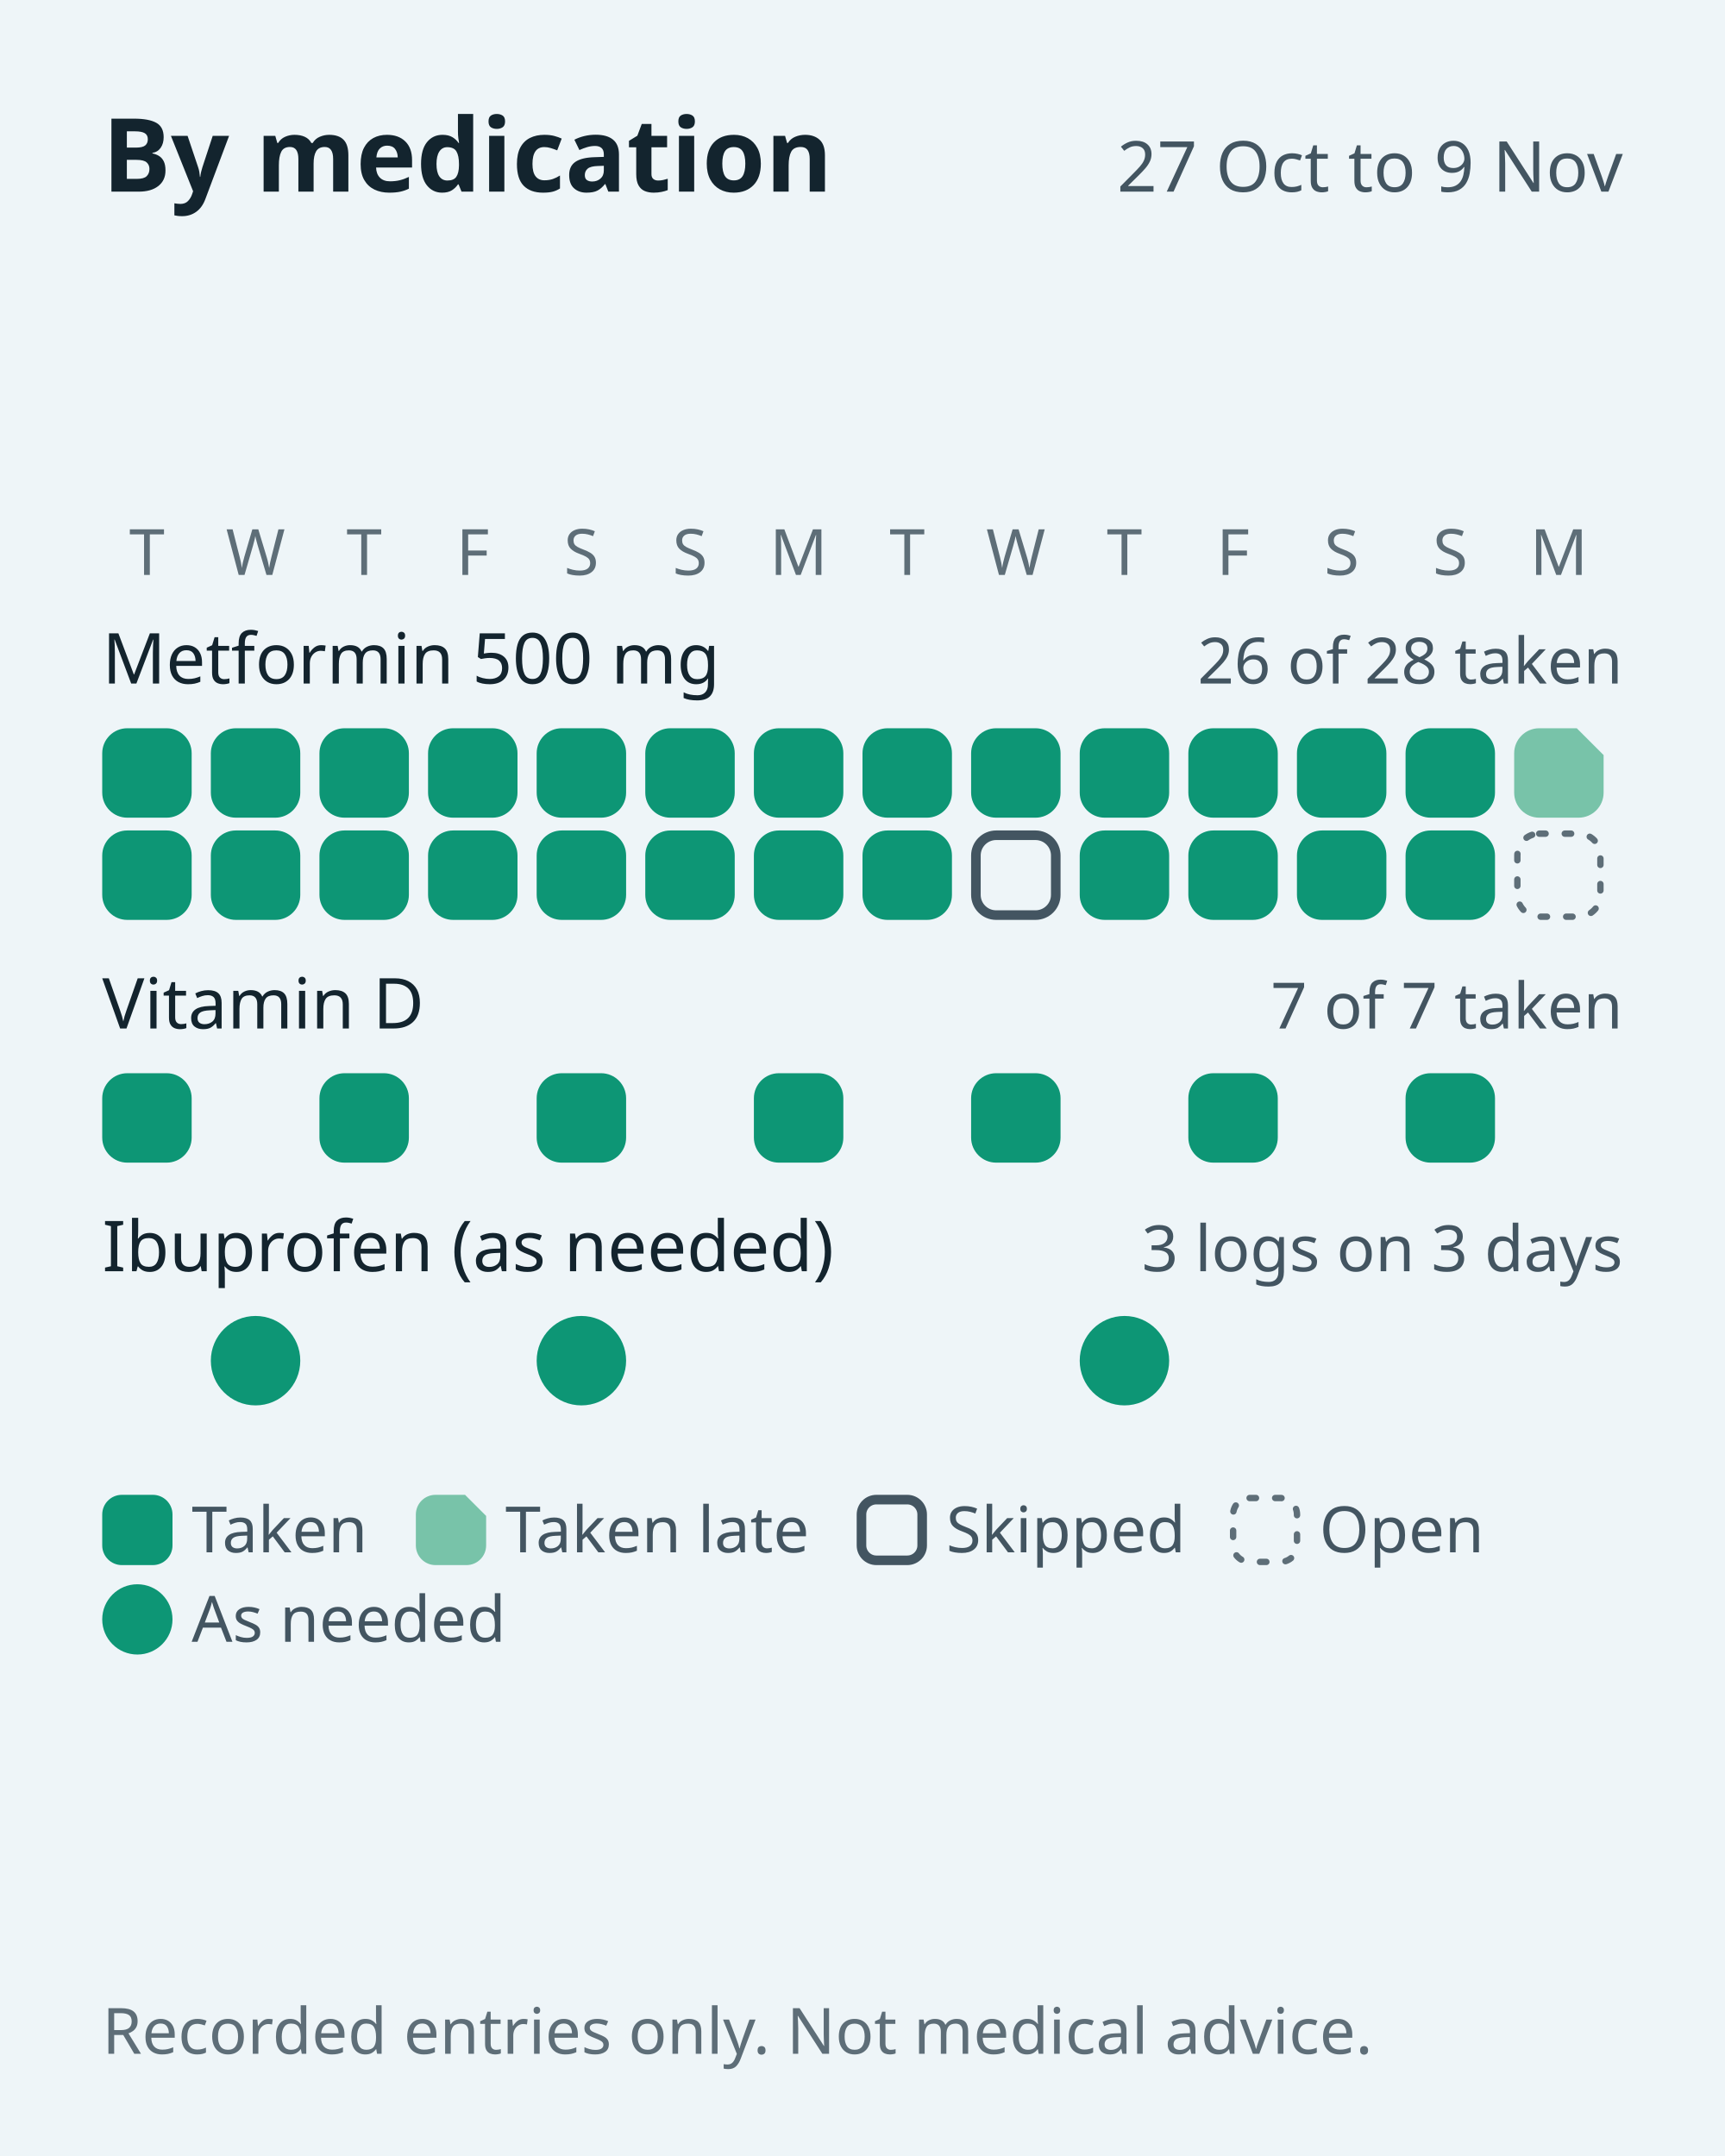
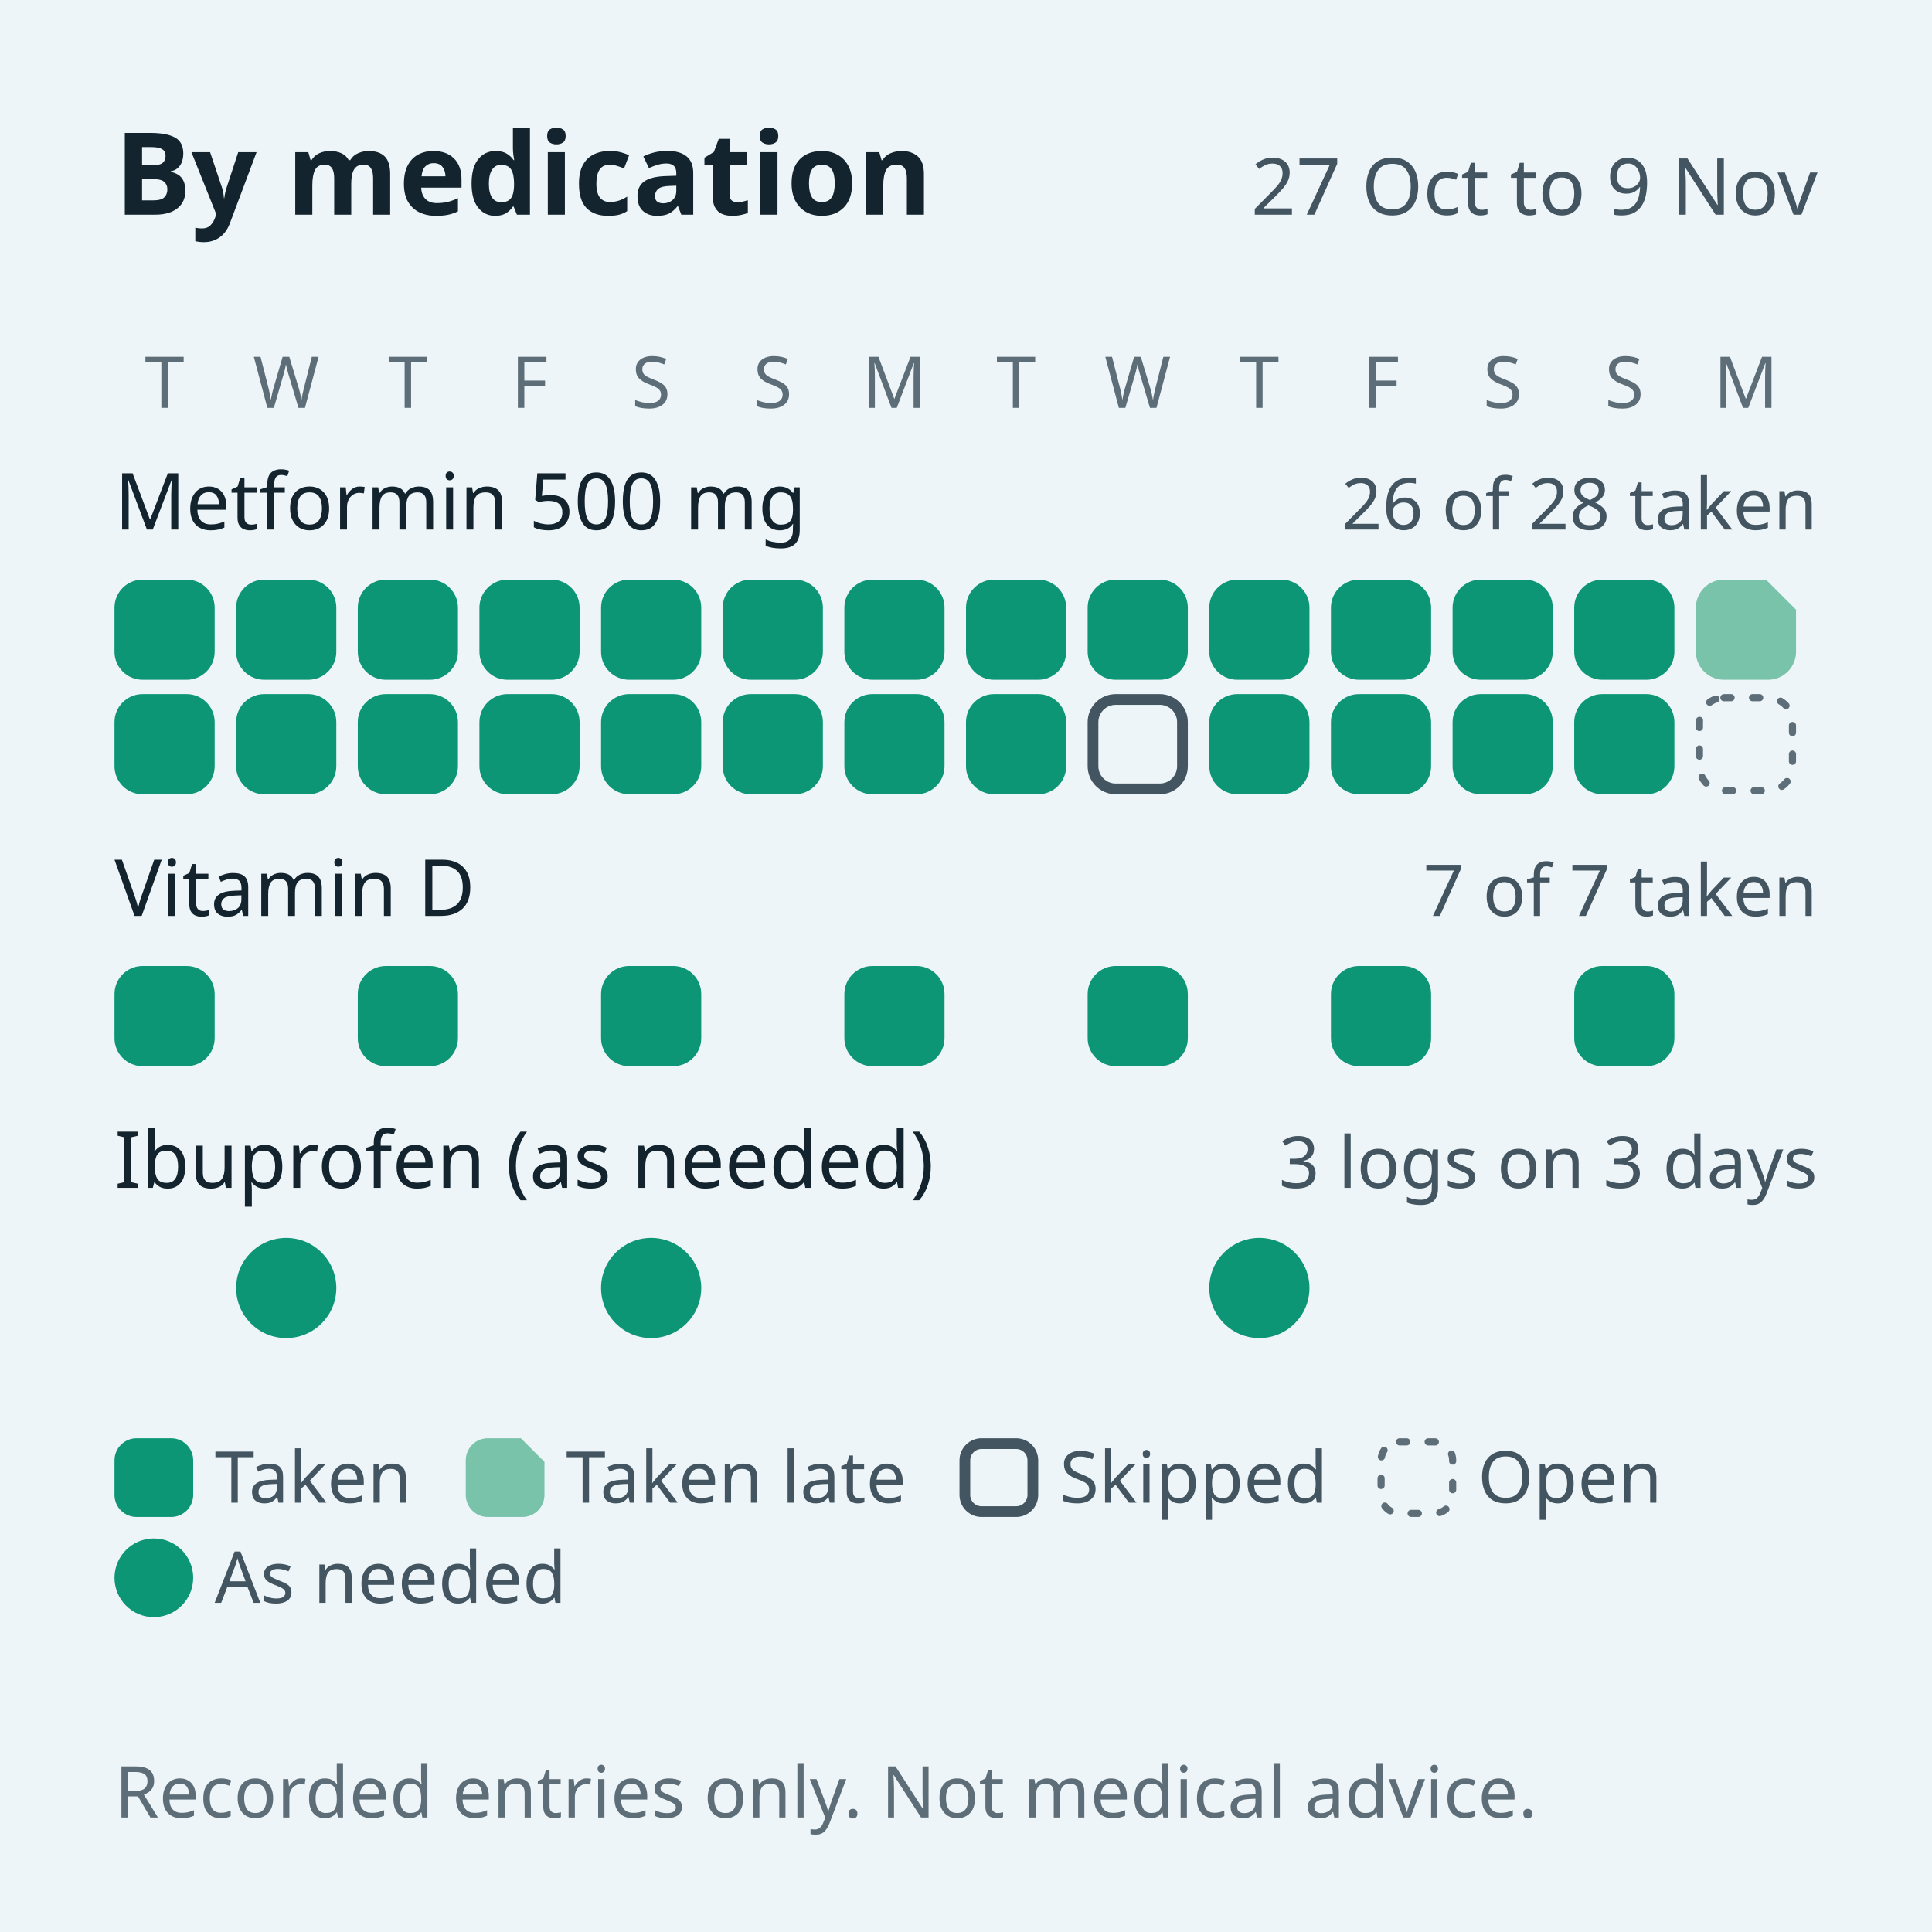
- <svg xmlns="http://www.w3.org/2000/svg" width="1080" height="1350" viewBox="0 0 1080 1350">
-   <rect width="1080" height="1350" fill="#eef5f8" />
+ <svg xmlns="http://www.w3.org/2000/svg" width="1080" height="1080" viewBox="0 0 1080 1080">
+   <rect width="1080" height="1080" fill="#eef5f8" />
  <text x="64" y="120" font-family="Geologica" font-weight="600" font-size="64" fill="#13242e">By medication</text>
  <text x="1016" y="120" font-family="IBM Plex Sans" font-weight="500" font-size="44" fill="#435561" text-anchor="end">27 Oct to 9 Nov</text>
-   <text x="92" y="360" font-family="IBM Plex Sans" font-weight="500" font-size="40" fill="#5e6e78" text-anchor="middle">T</text>
-   <text x="160" y="360" font-family="IBM Plex Sans" font-weight="500" font-size="40" fill="#5e6e78" text-anchor="middle">W</text>
-   <text x="228" y="360" font-family="IBM Plex Sans" font-weight="500" font-size="40" fill="#5e6e78" text-anchor="middle">T</text>
-   <text x="296" y="360" font-family="IBM Plex Sans" font-weight="500" font-size="40" fill="#5e6e78" text-anchor="middle">F</text>
-   <text x="364" y="360" font-family="IBM Plex Sans" font-weight="500" font-size="40" fill="#5e6e78" text-anchor="middle">S</text>
-   <text x="432" y="360" font-family="IBM Plex Sans" font-weight="500" font-size="40" fill="#5e6e78" text-anchor="middle">S</text>
-   <text x="500" y="360" font-family="IBM Plex Sans" font-weight="500" font-size="40" fill="#5e6e78" text-anchor="middle">M</text>
-   <text x="568" y="360" font-family="IBM Plex Sans" font-weight="500" font-size="40" fill="#5e6e78" text-anchor="middle">T</text>
-   <text x="636" y="360" font-family="IBM Plex Sans" font-weight="500" font-size="40" fill="#5e6e78" text-anchor="middle">W</text>
-   <text x="704" y="360" font-family="IBM Plex Sans" font-weight="500" font-size="40" fill="#5e6e78" text-anchor="middle">T</text>
-   <text x="772" y="360" font-family="IBM Plex Sans" font-weight="500" font-size="40" fill="#5e6e78" text-anchor="middle">F</text>
-   <text x="840" y="360" font-family="IBM Plex Sans" font-weight="500" font-size="40" fill="#5e6e78" text-anchor="middle">S</text>
-   <text x="908" y="360" font-family="IBM Plex Sans" font-weight="500" font-size="40" fill="#5e6e78" text-anchor="middle">S</text>
-   <text x="976" y="360" font-family="IBM Plex Sans" font-weight="500" font-size="40" fill="#5e6e78" text-anchor="middle">M</text>
-   <text x="64" y="428" font-family="IBM Plex Sans" font-weight="500" font-size="44" fill="#13242e">Metformin 500 mg</text>
-   <text x="1016" y="428" font-family="IBM Plex Sans" font-weight="500" font-size="40" fill="#435561" text-anchor="end">26 of 28 taken</text>
+   <text x="92" y="228" font-family="IBM Plex Sans" font-weight="500" font-size="40" fill="#5e6e78" text-anchor="middle">T</text>
+   <text x="160" y="228" font-family="IBM Plex Sans" font-weight="500" font-size="40" fill="#5e6e78" text-anchor="middle">W</text>
+   <text x="228" y="228" font-family="IBM Plex Sans" font-weight="500" font-size="40" fill="#5e6e78" text-anchor="middle">T</text>
+   <text x="296" y="228" font-family="IBM Plex Sans" font-weight="500" font-size="40" fill="#5e6e78" text-anchor="middle">F</text>
+   <text x="364" y="228" font-family="IBM Plex Sans" font-weight="500" font-size="40" fill="#5e6e78" text-anchor="middle">S</text>
+   <text x="432" y="228" font-family="IBM Plex Sans" font-weight="500" font-size="40" fill="#5e6e78" text-anchor="middle">S</text>
+   <text x="500" y="228" font-family="IBM Plex Sans" font-weight="500" font-size="40" fill="#5e6e78" text-anchor="middle">M</text>
+   <text x="568" y="228" font-family="IBM Plex Sans" font-weight="500" font-size="40" fill="#5e6e78" text-anchor="middle">T</text>
+   <text x="636" y="228" font-family="IBM Plex Sans" font-weight="500" font-size="40" fill="#5e6e78" text-anchor="middle">W</text>
+   <text x="704" y="228" font-family="IBM Plex Sans" font-weight="500" font-size="40" fill="#5e6e78" text-anchor="middle">T</text>
+   <text x="772" y="228" font-family="IBM Plex Sans" font-weight="500" font-size="40" fill="#5e6e78" text-anchor="middle">F</text>
+   <text x="840" y="228" font-family="IBM Plex Sans" font-weight="500" font-size="40" fill="#5e6e78" text-anchor="middle">S</text>
+   <text x="908" y="228" font-family="IBM Plex Sans" font-weight="500" font-size="40" fill="#5e6e78" text-anchor="middle">S</text>
+   <text x="976" y="228" font-family="IBM Plex Sans" font-weight="500" font-size="40" fill="#5e6e78" text-anchor="middle">M</text>
+   <text x="64" y="296" font-family="IBM Plex Sans" font-weight="500" font-size="44" fill="#13242e">Metformin 500 mg</text>
+   <text x="1016" y="296" font-family="IBM Plex Sans" font-weight="500" font-size="40" fill="#435561" text-anchor="end">26 of 28 taken</text>
  <g>
-     <rect x="64" y="456" width="56" height="56" rx="15.68" fill="#0d9675" />
+     <rect x="64" y="324" width="56" height="56" rx="15.68" fill="#0d9675" />
  </g>
  <g>
-     <rect x="64" y="520" width="56" height="56" rx="15.68" fill="#0d9675" />
+     <rect x="64" y="388" width="56" height="56" rx="15.68" fill="#0d9675" />
  </g>
  <g>
-     <rect x="132" y="456" width="56" height="56" rx="15.68" fill="#0d9675" />
+     <rect x="132" y="324" width="56" height="56" rx="15.68" fill="#0d9675" />
  </g>
  <g>
-     <rect x="132" y="520" width="56" height="56" rx="15.68" fill="#0d9675" />
+     <rect x="132" y="388" width="56" height="56" rx="15.68" fill="#0d9675" />
  </g>
  <g>
-     <rect x="200" y="456" width="56" height="56" rx="15.68" fill="#0d9675" />
+     <rect x="200" y="324" width="56" height="56" rx="15.68" fill="#0d9675" />
  </g>
  <g>
-     <rect x="200" y="520" width="56" height="56" rx="15.68" fill="#0d9675" />
+     <rect x="200" y="388" width="56" height="56" rx="15.68" fill="#0d9675" />
  </g>
  <g>
-     <rect x="268" y="456" width="56" height="56" rx="15.68" fill="#0d9675" />
+     <rect x="268" y="324" width="56" height="56" rx="15.68" fill="#0d9675" />
  </g>
  <g>
-     <rect x="268" y="520" width="56" height="56" rx="15.68" fill="#0d9675" />
+     <rect x="268" y="388" width="56" height="56" rx="15.68" fill="#0d9675" />
  </g>
  <g>
-     <rect x="336" y="456" width="56" height="56" rx="15.68" fill="#0d9675" />
+     <rect x="336" y="324" width="56" height="56" rx="15.68" fill="#0d9675" />
  </g>
  <g>
-     <rect x="336" y="520" width="56" height="56" rx="15.68" fill="#0d9675" />
+     <rect x="336" y="388" width="56" height="56" rx="15.68" fill="#0d9675" />
  </g>
  <g>
-     <rect x="404" y="456" width="56" height="56" rx="15.68" fill="#0d9675" />
+     <rect x="404" y="324" width="56" height="56" rx="15.68" fill="#0d9675" />
  </g>
  <g>
-     <rect x="404" y="520" width="56" height="56" rx="15.68" fill="#0d9675" />
+     <rect x="404" y="388" width="56" height="56" rx="15.68" fill="#0d9675" />
  </g>
  <g>
-     <rect x="472" y="456" width="56" height="56" rx="15.68" fill="#0d9675" />
+     <rect x="472" y="324" width="56" height="56" rx="15.68" fill="#0d9675" />
  </g>
  <g>
-     <rect x="472" y="520" width="56" height="56" rx="15.68" fill="#0d9675" />
+     <rect x="472" y="388" width="56" height="56" rx="15.68" fill="#0d9675" />
  </g>
  <g>
-     <rect x="540" y="456" width="56" height="56" rx="15.68" fill="#0d9675" />
+     <rect x="540" y="324" width="56" height="56" rx="15.68" fill="#0d9675" />
  </g>
  <g>
-     <rect x="540" y="520" width="56" height="56" rx="15.68" fill="#0d9675" />
+     <rect x="540" y="388" width="56" height="56" rx="15.68" fill="#0d9675" />
  </g>
  <g>
-     <rect x="608" y="456" width="56" height="56" rx="15.68" fill="#0d9675" />
+     <rect x="608" y="324" width="56" height="56" rx="15.68" fill="#0d9675" />
  </g>
  <g>
-     <rect x="611" y="523" width="50" height="50" rx="12.68" fill="none" stroke="#435561" stroke-width="6" />
+     <rect x="611" y="391" width="50" height="50" rx="12.68" fill="none" stroke="#435561" stroke-width="6" />
  </g>
  <g>
-     <rect x="676" y="456" width="56" height="56" rx="15.68" fill="#0d9675" />
+     <rect x="676" y="324" width="56" height="56" rx="15.68" fill="#0d9675" />
  </g>
  <g>
-     <rect x="676" y="520" width="56" height="56" rx="15.68" fill="#0d9675" />
+     <rect x="676" y="388" width="56" height="56" rx="15.68" fill="#0d9675" />
  </g>
  <g>
-     <rect x="744" y="456" width="56" height="56" rx="15.68" fill="#0d9675" />
+     <rect x="744" y="324" width="56" height="56" rx="15.68" fill="#0d9675" />
  </g>
  <g>
-     <rect x="744" y="520" width="56" height="56" rx="15.68" fill="#0d9675" />
+     <rect x="744" y="388" width="56" height="56" rx="15.68" fill="#0d9675" />
  </g>
  <g>
-     <rect x="812" y="456" width="56" height="56" rx="15.68" fill="#0d9675" />
+     <rect x="812" y="324" width="56" height="56" rx="15.68" fill="#0d9675" />
  </g>
  <g>
-     <rect x="812" y="520" width="56" height="56" rx="15.68" fill="#0d9675" />
+     <rect x="812" y="388" width="56" height="56" rx="15.68" fill="#0d9675" />
  </g>
  <g>
-     <rect x="880" y="456" width="56" height="56" rx="15.68" fill="#0d9675" />
+     <rect x="880" y="324" width="56" height="56" rx="15.68" fill="#0d9675" />
  </g>
  <g>
-     <rect x="880" y="520" width="56" height="56" rx="15.68" fill="#0d9675" />
+     <rect x="880" y="388" width="56" height="56" rx="15.68" fill="#0d9675" />
  </g>
  <g>
-     <path d="M963.68 456 L987.2 456 L1004 472.8 L1004 496.32 A15.68 15.68 0 0 1 988.32 512 L963.68 512 A15.68 15.68 0 0 1 948 496.32 L948 471.68 A15.68 15.68 0 0 1 963.68 456 Z" fill="#78c3a9" />
+     <path d="M963.68 324 L987.2 324 L1004 340.8 L1004 364.32 A15.68 15.68 0 0 1 988.32 380 L963.68 380 A15.68 15.68 0 0 1 948 364.32 L948 339.68 A15.68 15.68 0 0 1 963.68 324 Z" fill="#78c3a9" />
  </g>
  <g>
-     <rect x="950" y="522" width="52" height="52" rx="13.68" fill="none" stroke="#5e6e78" stroke-width="4" stroke-linecap="round" stroke-linejoin="round" stroke-dasharray="4 12" />
+     <rect x="950" y="390" width="52" height="52" rx="13.68" fill="none" stroke="#5e6e78" stroke-width="4" stroke-linecap="round" stroke-linejoin="round" stroke-dasharray="4 12" />
  </g>
-   <text x="64" y="644" font-family="IBM Plex Sans" font-weight="500" font-size="44" fill="#13242e">Vitamin D</text>
-   <text x="1016" y="644" font-family="IBM Plex Sans" font-weight="500" font-size="40" fill="#435561" text-anchor="end">7 of 7 taken</text>
+   <text x="64" y="512" font-family="IBM Plex Sans" font-weight="500" font-size="44" fill="#13242e">Vitamin D</text>
+   <text x="1016" y="512" font-family="IBM Plex Sans" font-weight="500" font-size="40" fill="#435561" text-anchor="end">7 of 7 taken</text>
  <g>
-     <rect x="64" y="672" width="56" height="56" rx="15.68" fill="#0d9675" />
+     <rect x="64" y="540" width="56" height="56" rx="15.68" fill="#0d9675" />
  </g>
  <g>
-     <rect x="200" y="672" width="56" height="56" rx="15.68" fill="#0d9675" />
+     <rect x="200" y="540" width="56" height="56" rx="15.68" fill="#0d9675" />
  </g>
  <g>
-     <rect x="336" y="672" width="56" height="56" rx="15.68" fill="#0d9675" />
+     <rect x="336" y="540" width="56" height="56" rx="15.68" fill="#0d9675" />
  </g>
  <g>
-     <rect x="472" y="672" width="56" height="56" rx="15.68" fill="#0d9675" />
+     <rect x="472" y="540" width="56" height="56" rx="15.68" fill="#0d9675" />
  </g>
  <g>
-     <rect x="608" y="672" width="56" height="56" rx="15.68" fill="#0d9675" />
+     <rect x="608" y="540" width="56" height="56" rx="15.68" fill="#0d9675" />
  </g>
  <g>
-     <rect x="744" y="672" width="56" height="56" rx="15.68" fill="#0d9675" />
+     <rect x="744" y="540" width="56" height="56" rx="15.68" fill="#0d9675" />
  </g>
  <g>
-     <rect x="880" y="672" width="56" height="56" rx="15.68" fill="#0d9675" />
+     <rect x="880" y="540" width="56" height="56" rx="15.68" fill="#0d9675" />
  </g>
-   <text x="64" y="796" font-family="IBM Plex Sans" font-weight="500" font-size="44" fill="#13242e">Ibuprofen (as needed)</text>
-   <text x="1016" y="796" font-family="IBM Plex Sans" font-weight="500" font-size="40" fill="#435561" text-anchor="end">3 logs on 3 days</text>
+   <text x="64" y="664" font-family="IBM Plex Sans" font-weight="500" font-size="44" fill="#13242e">Ibuprofen (as needed)</text>
+   <text x="1016" y="664" font-family="IBM Plex Sans" font-weight="500" font-size="40" fill="#435561" text-anchor="end">3 logs on 3 days</text>
  <g>
-     <circle cx="160" cy="852" r="28" fill="#0d9675" />
+     <circle cx="160" cy="720" r="28" fill="#0d9675" />
  </g>
  <g>
-     <circle cx="364" cy="852" r="28" fill="#0d9675" />
+     <circle cx="364" cy="720" r="28" fill="#0d9675" />
  </g>
  <g>
-     <circle cx="704" cy="852" r="28" fill="#0d9675" />
+     <circle cx="704" cy="720" r="28" fill="#0d9675" />
  </g>
  <g>
-     <rect x="64" y="936" width="44" height="44" rx="12.32" fill="#0d9675" />
+     <rect x="64" y="804" width="44" height="44" rx="12.32" fill="#0d9675" />
  </g>
-   <text x="120" y="972" font-family="IBM Plex Sans" font-weight="500" font-size="40" fill="#435561">Taken</text>
+   <text x="120" y="840" font-family="IBM Plex Sans" font-weight="500" font-size="40" fill="#435561">Taken</text>
  <g>
-     <path d="M272.68 936 L291.16 936 L304.36 949.2 L304.36 967.68 A12.32 12.32 0 0 1 292.04 980 L272.68 980 A12.32 12.32 0 0 1 260.36 967.68 L260.36 948.32 A12.32 12.32 0 0 1 272.68 936 Z" fill="#78c3a9" />
+     <path d="M272.68 804 L291.16 804 L304.36 817.2 L304.36 835.68 A12.32 12.32 0 0 1 292.04 848 L272.68 848 A12.32 12.32 0 0 1 260.36 835.68 L260.36 816.32 A12.32 12.32 0 0 1 272.68 804 Z" fill="#78c3a9" />
  </g>
-   <text x="316.36" y="972" font-family="IBM Plex Sans" font-weight="500" font-size="40" fill="#435561">Taken late</text>
+   <text x="316.36" y="840" font-family="IBM Plex Sans" font-weight="500" font-size="40" fill="#435561">Taken late</text>
  <g>
-     <rect x="539.36" y="939" width="38" height="38" rx="9.32" fill="none" stroke="#435561" stroke-width="6" />
+     <rect x="539.36" y="807" width="38" height="38" rx="9.32" fill="none" stroke="#435561" stroke-width="6" />
  </g>
-   <text x="592.36" y="972" font-family="IBM Plex Sans" font-weight="500" font-size="40" fill="#435561">Skipped</text>
+   <text x="592.36" y="840" font-family="IBM Plex Sans" font-weight="500" font-size="40" fill="#435561">Skipped</text>
  <g>
-     <rect x="772.04" y="938" width="40" height="40" rx="10.32" fill="none" stroke="#5e6e78" stroke-width="4" stroke-linecap="round" stroke-linejoin="round" stroke-dasharray="4 12" />
+     <rect x="772.04" y="806" width="40" height="40" rx="10.32" fill="none" stroke="#5e6e78" stroke-width="4" stroke-linecap="round" stroke-linejoin="round" stroke-dasharray="4 12" />
  </g>
-   <text x="826.04" y="972" font-family="IBM Plex Sans" font-weight="500" font-size="40" fill="#435561">Open</text>
+   <text x="826.04" y="840" font-family="IBM Plex Sans" font-weight="500" font-size="40" fill="#435561">Open</text>
  <g>
-     <circle cx="86" cy="1014" r="22" fill="#0d9675" />
+     <circle cx="86" cy="882" r="22" fill="#0d9675" />
  </g>
-   <text x="120" y="1028" font-family="IBM Plex Sans" font-weight="500" font-size="40" fill="#435561">As needed</text>
-   <text x="64" y="1286" font-family="IBM Plex Sans" font-weight="500" font-size="40" fill="#5e6e78">Recorded entries only. Not medical advice.</text>
+   <text x="120" y="896" font-family="IBM Plex Sans" font-weight="500" font-size="40" fill="#435561">As needed</text>
+   <text x="64" y="1016" font-family="IBM Plex Sans" font-weight="500" font-size="40" fill="#5e6e78">Recorded entries only. Not medical advice.</text>
</svg>
